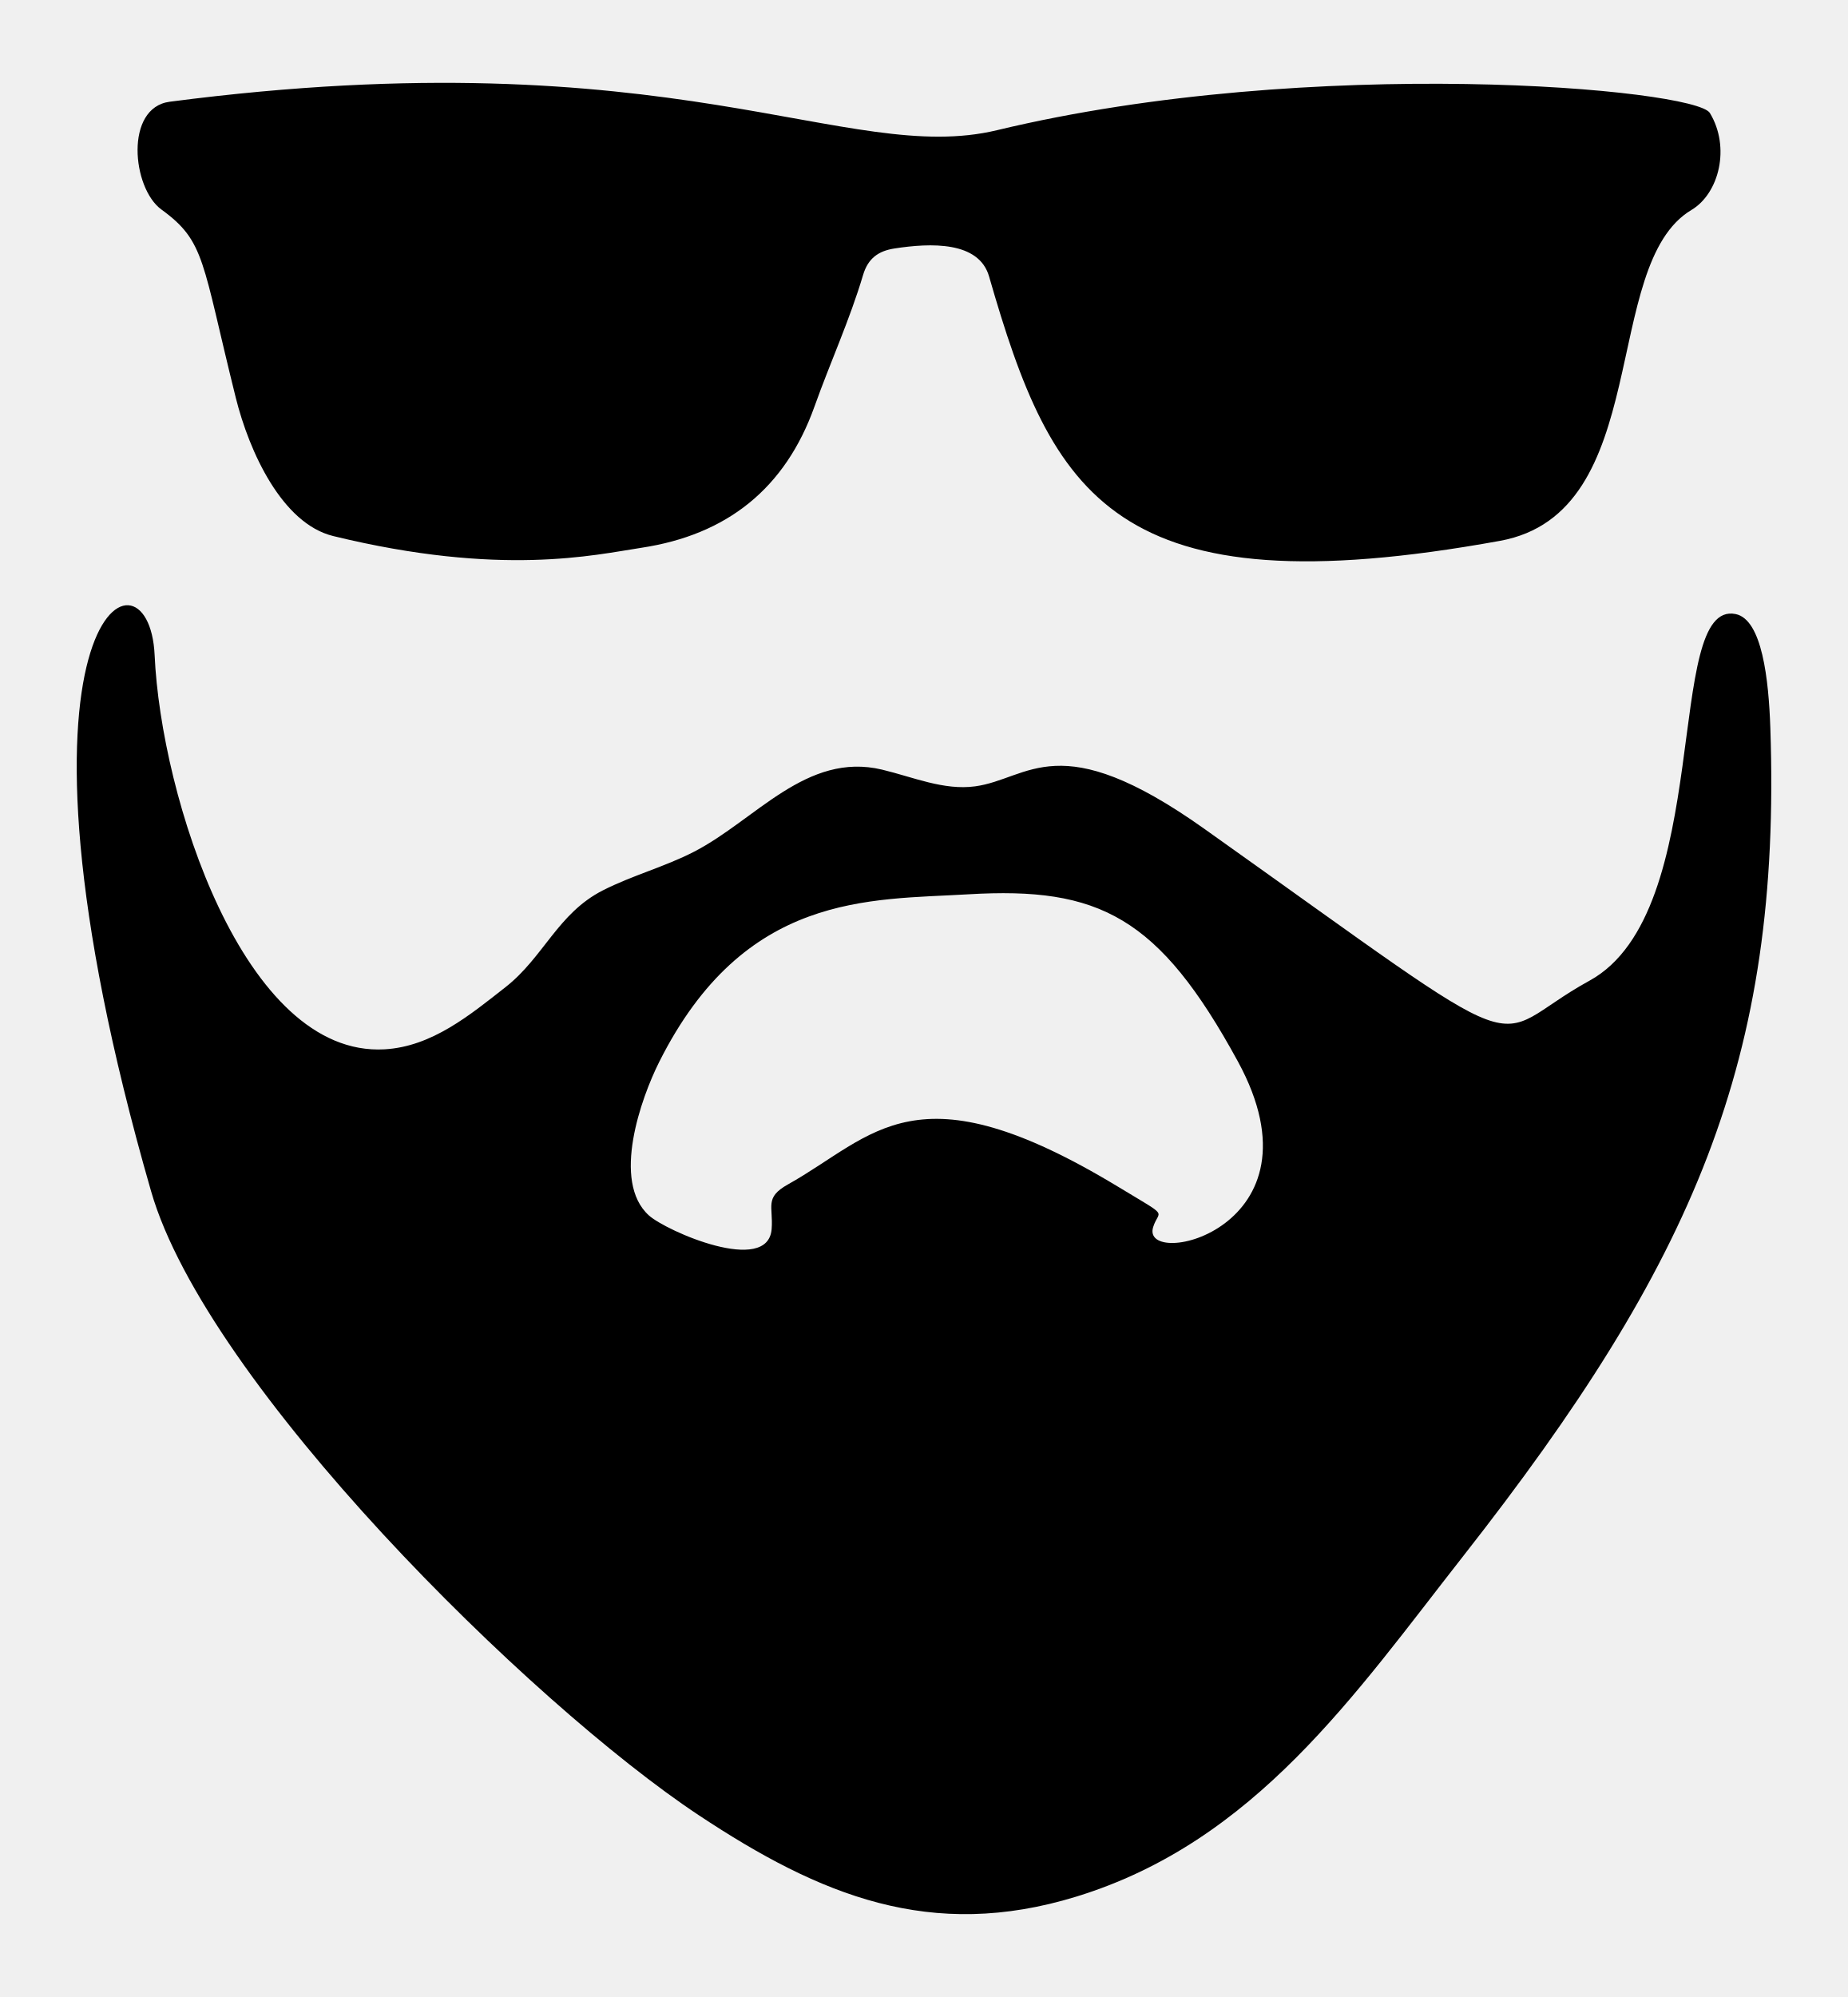
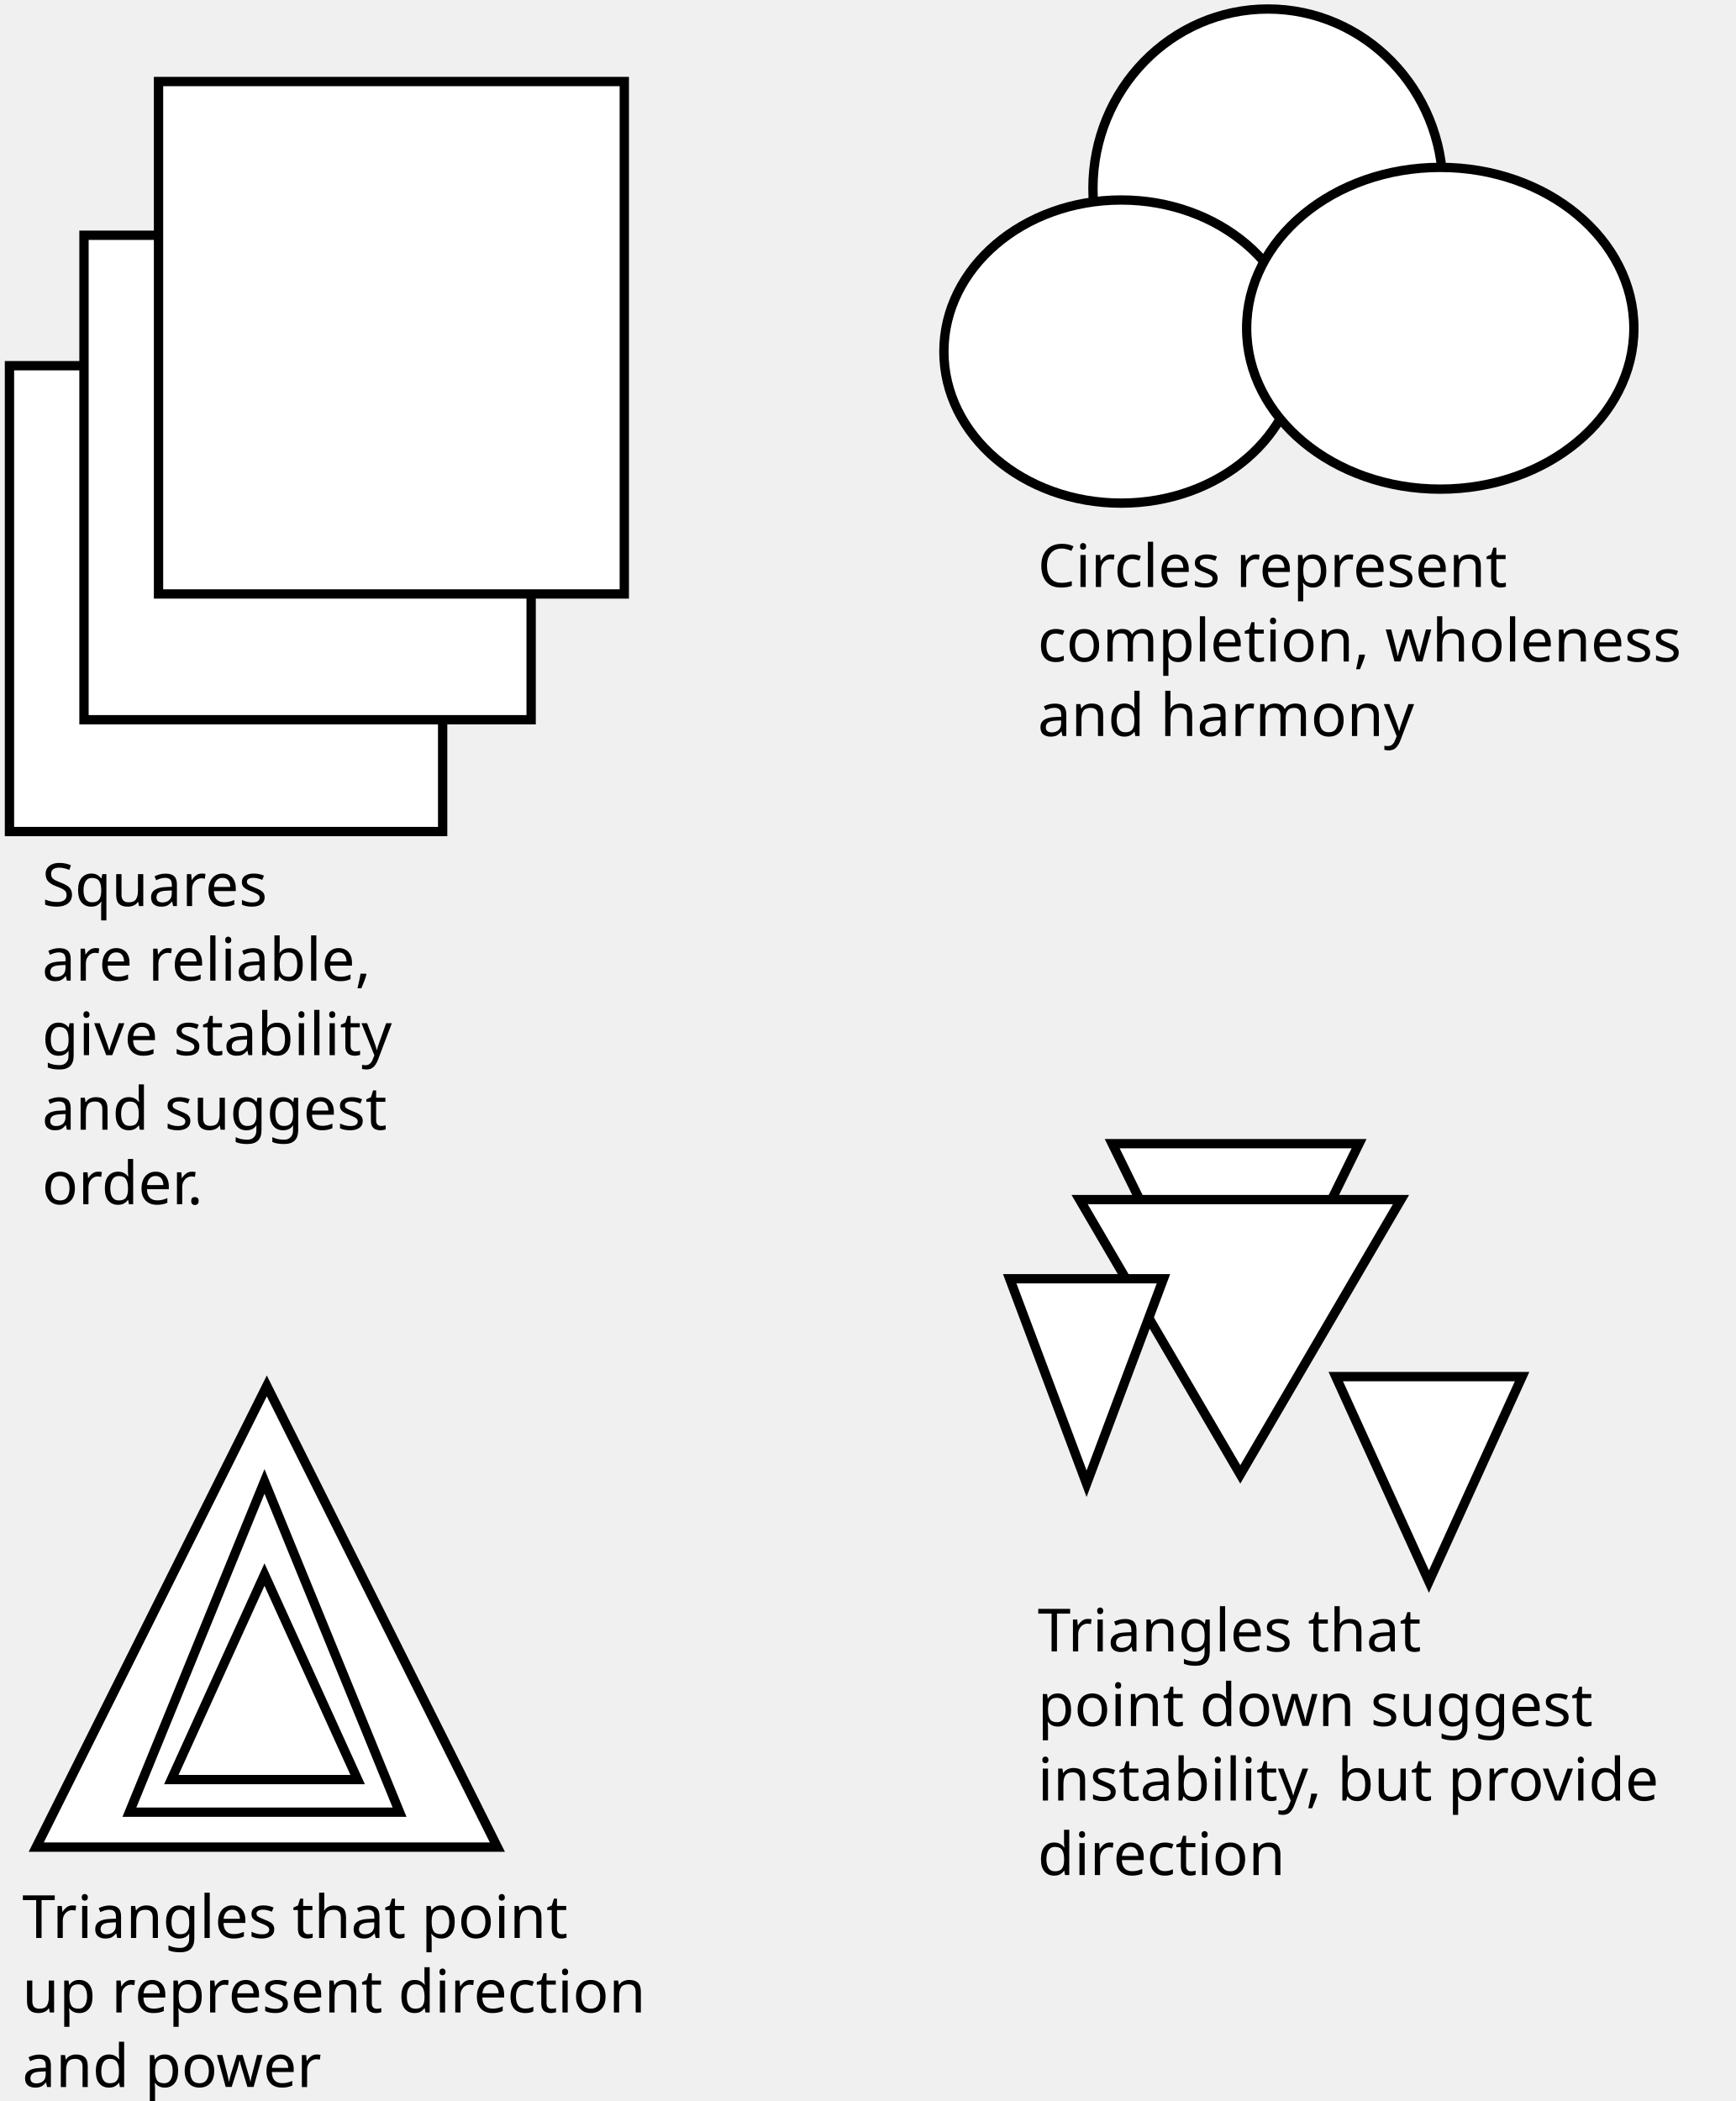
- <svg xmlns="http://www.w3.org/2000/svg" enable-background="new 0 0 1614.911 1744.783" version="1.1" viewBox="0 0 1614.911 1744.783" xml:space="preserve">
-   <path d="m1547.1 635.94c-1.434-41.905-7.077-94.733-30.374-99.438-63.202-12.764-18.01 260.22-127.66 320.32-94.956 52.055-34.171 82.062-336.71-132.76-127.62-90.615-152.77-43.432-200.21-37.029-27.479 3.71-54.309-8.164-81.28-14.602-66.048-15.766-110.4 43.896-164.3 71.699-25.689 13.251-54.042 20.7-79.795 33.825-39.358 20.058-51.641 58.34-84.942 84.463-31.21 24.482-64.463 52.029-105.72 54.375-123.26 7.007-195.46-221.2-200.97-344.3-4.855-108.43-148.71-37.388-3.109 468.3 48.537 168.58 331.64 447.68 478.39 545 106.49 70.62 203.23 110.3 330.28 71.246 156.26-48.034 243-176.35 338.06-297.54 201.15-256.42 278.27-433.2 268.34-723.56zm-539.36 436.17c5.004-16.058 15.607-7.234-30.333-35.064-177.71-107.65-213.12-44.528-288.82-2.219-20.784 11.616-12.705 18.998-14.247 38.975-3.155 40.768-92.165 1.817-107.34-11.95-32.727-29.695-6.77-102.46 9.084-134.05 74.538-148.52 184.05-141.34 270.17-146.45 114.24-6.773 166.45 19.43 235.47 145.92 80.025 146.67-85.713 182.48-73.982 144.84z" />
-   <path d="m871.36 113.73c275.62-66.24 610.01-36.266 622.9-15.014 18.113 29.87 8.134 70.294-16.099 84.727-80.322 47.839-32.364 264.62-167.41 289.11-337.59 61.22-391.16-39.358-446.4-231.02-8.895-30.86-50.841-29.391-82.809-24.415-13.858 2.157-22.962 8.56-27.288 23.113-11.64 39.154-28.717 76.392-42.418 114.8-25.72 72.101-76.802 112.24-151.1 123.53-41.294 6.275-122.8 25.564-269.53-10.212-44.583-10.87-73.34-73.381-85.176-120.92-29.826-119.8-26.527-136.44-64.983-164.38-25.64-18.623-32.301-89.002 7.261-94.163 441.36-57.569 591.09 56.561 723.06 24.844z" />
+ <svg xmlns="http://www.w3.org/2000/svg" width="19cm" height="23cm" viewBox="4319 -47 371 451">
+   <g>
+     <rect style="fill: #ffffff" x="4320.25" y="31.5" width="93" height="100" />
+     <rect style="fill: none; fill-opacity:0; stroke-width: 2; stroke: #000000" x="4320.25" y="31.5" width="93" height="100" />
+     <text font-size="12.8" style="fill: #000000;text-anchor:middle;font-family:sans-serif;font-style:normal;font-weight:normal" x="4366.75" y="85.4">
+       <tspan x="4366.75" y="85.4" />
+     </text>
+   </g>
+   <g>
+     <rect style="fill: #ffffff" x="4336.25" y="3.5" width="96" height="104" />
+     <rect style="fill: none; fill-opacity:0; stroke-width: 2; stroke: #000000" x="4336.25" y="3.5" width="96" height="104" />
+     <text font-size="12.8" style="fill: #000000;text-anchor:middle;font-family:sans-serif;font-style:normal;font-weight:normal" x="4384.25" y="59.4">
+       <tspan x="4384.25" y="59.4" />
+     </text>
+   </g>
+   <g>
+     <rect style="fill: #ffffff" x="4352.25" y="-29.5" width="100" height="110" />
+     <rect style="fill: none; fill-opacity:0; stroke-width: 2; stroke: #000000" x="4352.25" y="-29.5" width="100" height="110" />
+     <text font-size="12.8" style="fill: #000000;text-anchor:middle;font-family:sans-serif;font-style:normal;font-weight:normal" x="4402.25" y="29.4">
+       <tspan x="4402.25" y="29.4" />
+     </text>
+   </g>
+   <text font-size="12.8" style="fill: #000000;text-anchor:start;font-family:sans-serif;font-style:normal;font-weight:normal" x="4438.25" y="194.5">
+     <tspan x="4438.25" y="194.5" />
+   </text>
+   <text font-size="12.8" style="fill: #000000;text-anchor:start;font-family:sans-serif;font-style:normal;font-weight:normal" x="4454.25" y="190.5">
+     <tspan x="4454.25" y="190.5" />
+   </text>
+   <text font-size="12.8" style="fill: #000000;text-anchor:start;font-family:sans-serif;font-style:normal;font-weight:normal" x="4327.25" y="145.5">
+     <tspan x="4327.25" y="145.5" />
+   </text>
+   <text font-size="12.8" style="fill: #000000;text-anchor:start;font-family:sans-serif;font-style:normal;font-weight:normal" x="4327.25" y="147.5">
+     <tspan x="4327.25" y="147.5">Squares </tspan>
+     <tspan x="4327.25" y="163.5">are reliable,</tspan>
+     <tspan x="4327.25" y="179.5">give stability</tspan>
+     <tspan x="4327.25" y="195.5">and suggest</tspan>
+     <tspan x="4327.25" y="211.5">order.</tspan>
+   </text>
+   <g>
+     <ellipse style="fill: #ffffff" cx="4590.43" cy="-6.534" rx="37.567" ry="38.534" />
+     <ellipse style="fill: none; fill-opacity:0; stroke-width: 2; stroke: #000000" cx="4590.43" cy="-6.534" rx="37.567" ry="38.534" />
+     <text font-size="12.8" style="fill: #000000;text-anchor:middle;font-family:sans-serif;font-style:normal;font-weight:normal" x="4590.43" y="-2.634">
+       <tspan x="4590.43" y="-2.634" />
+     </text>
+   </g>
+   <g>
+     <ellipse style="fill: #ffffff" cx="4558.93" cy="28.466" rx="38.067" ry="32.534" />
+     <ellipse style="fill: none; fill-opacity:0; stroke-width: 2; stroke: #000000" cx="4558.93" cy="28.466" rx="38.067" ry="32.534" />
+     <text font-size="12.8" style="fill: #000000;text-anchor:middle;font-family:sans-serif;font-style:normal;font-weight:normal" x="4558.93" y="32.366">
+       <tspan x="4558.93" y="32.366" />
+     </text>
+   </g>
+   <g>
+     <ellipse style="fill: #ffffff" cx="4627.43" cy="23.466" rx="41.567" ry="34.534" />
+     <ellipse style="fill: none; fill-opacity:0; stroke-width: 2; stroke: #000000" cx="4627.43" cy="23.466" rx="41.567" ry="34.534" />
+     <text font-size="12.8" style="fill: #000000;text-anchor:middle;font-family:sans-serif;font-style:normal;font-weight:normal" x="4627.43" y="27.366">
+       <tspan x="4627.43" y="27.366" />
+     </text>
+   </g>
+   <text font-size="12.8" style="fill: #000000;text-anchor:start;font-family:sans-serif;font-style:normal;font-weight:normal" x="4541" y="79">
+     <tspan x="4541" y="79">Circles represent</tspan>
+     <tspan x="4541" y="95">completion, wholeness</tspan>
+     <tspan x="4541" y="111">and harmony</tspan>
+   </text>
+   <g>
+     <polygon style="fill: #ffffff" points="4557,198.5 4610,198.5 4583.5,252.5 " />
+     <polygon style="fill: none; fill-opacity:0; stroke-width: 2; stroke: #000000" points="4557,198.5 4610,198.5 4583.5,252.5 " />
+     <text font-size="12.8" style="fill: #000000;text-anchor:middle;font-family:sans-serif;font-style:normal;font-weight:normal" x="4583.5" y="216">
+       <tspan x="4583.5" y="216" />
+     </text>
+   </g>
+   <g>
+     <polygon style="fill: #ffffff" points="4550,210.5 4619,210.5 4584.5,269.5 " />
+     <polygon style="fill: none; fill-opacity:0; stroke-width: 2; stroke: #000000" points="4550,210.5 4619,210.5 4584.5,269.5 " />
+     <text font-size="12.8" style="fill: #000000;text-anchor:middle;font-family:sans-serif;font-style:normal;font-weight:normal" x="4584.5" y="229.25">
+       <tspan x="4584.5" y="229.25" />
+     </text>
+   </g>
+   <g>
+     <polygon style="fill: #ffffff" points="4535,227.5 4568,227.5 4551.5,271.5 " />
+     <polygon style="fill: none; fill-opacity:0; stroke-width: 2; stroke: #000000" points="4535,227.5 4568,227.5 4551.5,271.5 " />
+     <text font-size="12.8" style="fill: #000000;text-anchor:middle;font-family:sans-serif;font-style:normal;font-weight:normal" x="4551.5" y="242.5">
+       <tspan x="4551.5" y="242.5" />
+     </text>
+   </g>
+   <g>
+     <polygon style="fill: #ffffff" points="4605,248.5 4645,248.5 4625,292.5 " />
+     <polygon style="fill: none; fill-opacity:0; stroke-width: 2; stroke: #000000" points="4605,248.5 4645,248.5 4625,292.5 " />
+     <text font-size="12.8" style="fill: #000000;text-anchor:middle;font-family:sans-serif;font-style:normal;font-weight:normal" x="4625" y="263.5">
+       <tspan x="4625" y="263.5" />
+     </text>
+   </g>
+   <text font-size="12.8" style="fill: #000000;text-anchor:start;font-family:sans-serif;font-style:normal;font-weight:normal" x="4546" y="293.5">
+     <tspan x="4546" y="293.5" />
+   </text>
+   <text font-size="12.8" style="fill: #000000;text-anchor:start;font-family:sans-serif;font-style:normal;font-weight:normal" x="4541" y="307.5">
+     <tspan x="4541" y="307.5">Triangles that </tspan>
+     <tspan x="4541" y="323.5">point down suggest</tspan>
+     <tspan x="4541" y="339.5">instability, but provide </tspan>
+     <tspan x="4541" y="355.5">direction</tspan>
+   </text>
+   <g>
+     <polygon style="fill: #ffffff" points="4326,349.5 4425,349.5 4375.5,250.5 " />
+     <polygon style="fill: none; fill-opacity:0; stroke-width: 2; stroke: #000000" points="4326,349.5 4425,349.5 4375.5,250.5 " />
+     <text font-size="12.8" style="fill: #000000;text-anchor:middle;font-family:sans-serif;font-style:normal;font-weight:normal" x="4375.5" y="328.75">
+       <tspan x="4375.5" y="328.75" />
+     </text>
+   </g>
+   <g>
+     <polygon style="fill: #ffffff" points="4346,342 4404,342 4375,271 " />
+     <polygon style="fill: none; fill-opacity:0; stroke-width: 2; stroke: #000000" points="4346,342 4404,342 4375,271 " />
+     <text font-size="12.8" style="fill: #000000;text-anchor:middle;font-family:sans-serif;font-style:normal;font-weight:normal" x="4375" y="328.25">
+       <tspan x="4375" y="328.25" />
+     </text>
+   </g>
+   <g>
+     <polygon style="fill: #ffffff" points="4355,335 4395,335 4375,291 " />
+     <polygon style="fill: none; fill-opacity:0; stroke-width: 2; stroke: #000000" points="4355,335 4395,335 4375,291 " />
+     <text font-size="12.8" style="fill: #000000;text-anchor:middle;font-family:sans-serif;font-style:normal;font-weight:normal" x="4375" y="328">
+       <tspan x="4375" y="328" />
+     </text>
+   </g>
+   <text font-size="12.8" style="fill: #000000;text-anchor:start;font-family:sans-serif;font-style:normal;font-weight:normal" x="4323" y="369">
+     <tspan x="4323" y="369">Triangles that point</tspan>
+     <tspan x="4323" y="385">up represent direction</tspan>
+     <tspan x="4323" y="401">and power</tspan>
+   </text>
</svg>
